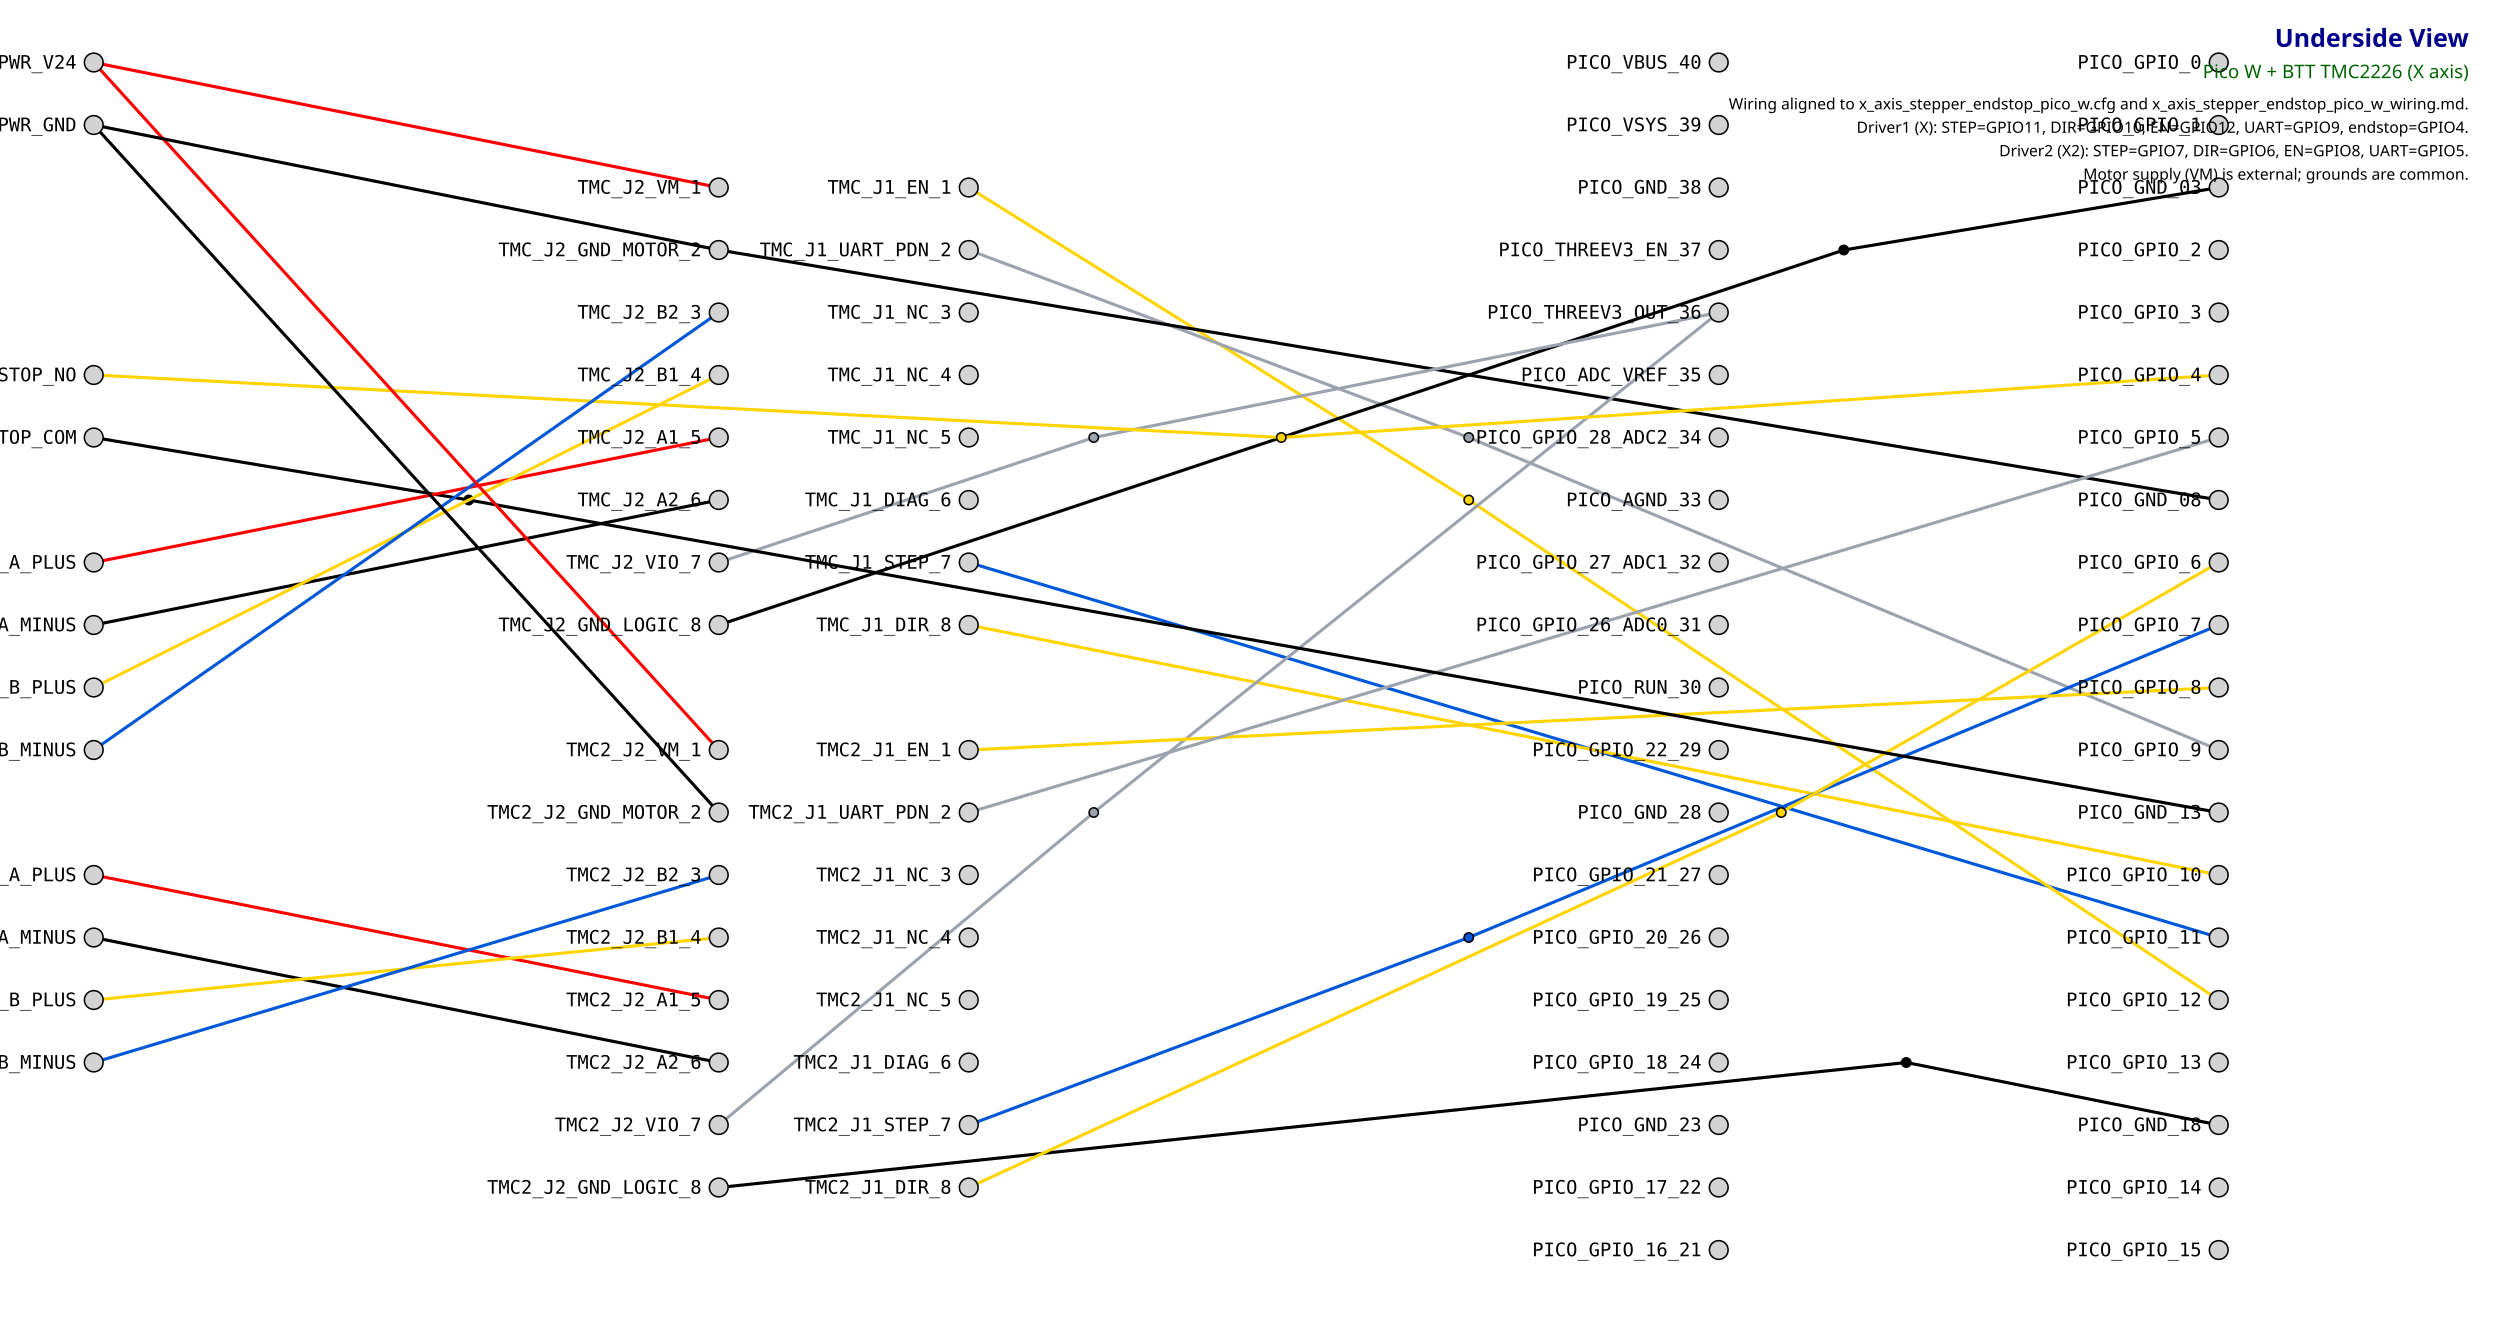
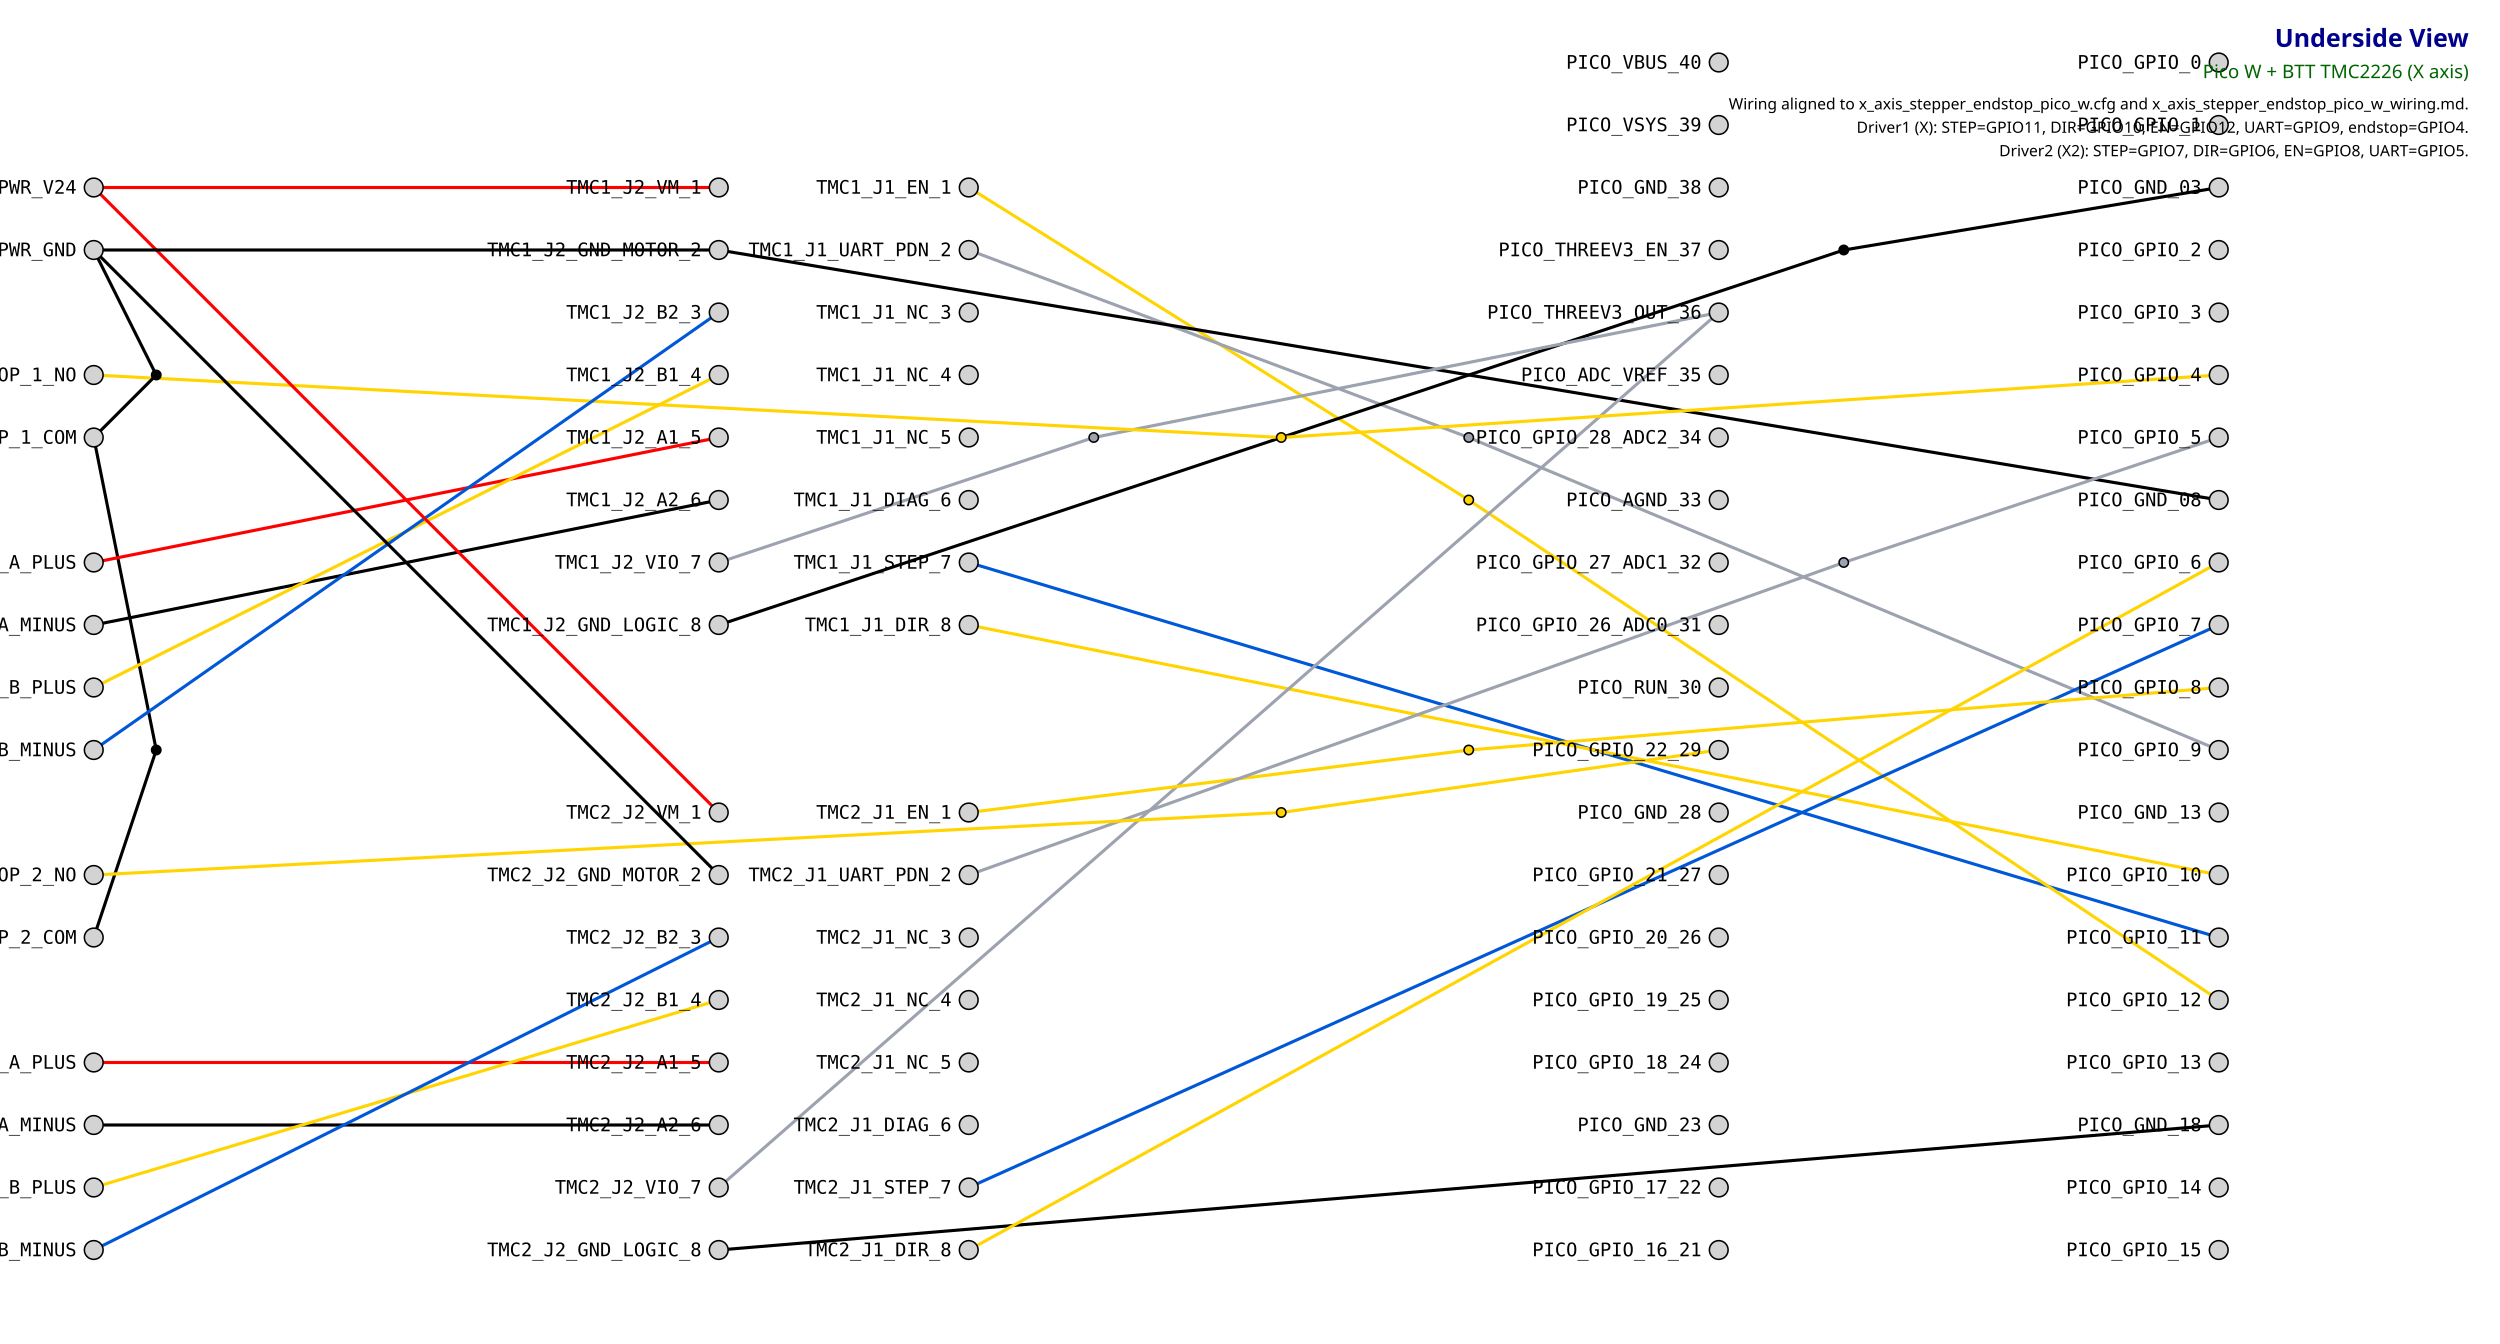
<svg xmlns="http://www.w3.org/2000/svg" viewBox="0 0 1600 860" width="100%" height="100%">
  <line x1="1420" y1="600" x2="620" y2="360" stroke="#0057d8" stroke-width="2" />
  <line x1="1420" y1="560" x2="620" y2="400" stroke="#ffd400" stroke-width="2" />
  <line x1="1420" y1="640" x2="940" y2="320" stroke="#ffd400" stroke-width="2" />
  <line x1="940" y1="320" x2="620" y2="120" stroke="#ffd400" stroke-width="2" />
  <circle cx="940" cy="320" r="3" fill="#ffd400" stroke="black" stroke-width="1" />
  <line x1="1420" y1="480" x2="940" y2="280" stroke="#9ca3af" stroke-width="2" />
  <line x1="940" y1="280" x2="620" y2="160" stroke="#9ca3af" stroke-width="2" />
  <circle cx="940" cy="280" r="3" fill="#9ca3af" stroke="black" stroke-width="1" />
  <line x1="1420" y1="120" x2="1180" y2="160" stroke="#000000" stroke-width="2" />
  <line x1="1180" y1="160" x2="460" y2="400" stroke="#000000" stroke-width="2" />
  <circle cx="1180" cy="160" r="3" fill="#000000" stroke="black" stroke-width="1" />
  <line x1="1420" y1="320" x2="460" y2="160" stroke="#000000" stroke-width="2" />
  <line x1="1100" y1="200" x2="700" y2="280" stroke="#9ca3af" stroke-width="2" />
  <line x1="700" y1="280" x2="460" y2="360" stroke="#9ca3af" stroke-width="2" />
  <circle cx="700" cy="280" r="3" fill="#9ca3af" stroke="black" stroke-width="1" />
-   <line x1="1420" y1="720" x2="1220" y2="680" stroke="#000000" stroke-width="2" />
-   <line x1="1220" y1="680" x2="460" y2="760" stroke="#000000" stroke-width="2" />
-   <circle cx="1220" cy="680" r="3" fill="#000000" stroke="black" stroke-width="1" />
-   <line x1="1100" y1="200" x2="700" y2="520" stroke="#9ca3af" stroke-width="2" />
-   <line x1="700" y1="520" x2="460" y2="720" stroke="#9ca3af" stroke-width="2" />
-   <circle cx="700" cy="520" r="3" fill="#9ca3af" stroke="black" stroke-width="1" />
-   <line x1="1420" y1="400" x2="940" y2="600" stroke="#0057d8" stroke-width="2" />
-   <line x1="940" y1="600" x2="620" y2="720" stroke="#0057d8" stroke-width="2" />
-   <circle cx="940" cy="600" r="3" fill="#0057d8" stroke="black" stroke-width="1" />
-   <line x1="1420" y1="360" x2="1140" y2="520" stroke="#ffd400" stroke-width="2" />
-   <line x1="1140" y1="520" x2="620" y2="760" stroke="#ffd400" stroke-width="2" />
-   <circle cx="1140" cy="520" r="3" fill="#ffd400" stroke="black" stroke-width="1" />
-   <line x1="1420" y1="440" x2="620" y2="480" stroke="#ffd400" stroke-width="2" />
-   <line x1="1420" y1="280" x2="620" y2="520" stroke="#9ca3af" stroke-width="2" />
+   <line x1="1420" y1="720" x2="460" y2="800" stroke="#000000" stroke-width="2" />
+   <line x1="1100" y1="200" x2="460" y2="760" stroke="#9ca3af" stroke-width="2" />
+   <line x1="1420" y1="400" x2="620" y2="760" stroke="#0057d8" stroke-width="2" />
+   <line x1="1420" y1="360" x2="620" y2="800" stroke="#ffd400" stroke-width="2" />
+   <line x1="1420" y1="440" x2="940" y2="480" stroke="#ffd400" stroke-width="2" />
+   <line x1="940" y1="480" x2="620" y2="520" stroke="#ffd400" stroke-width="2" />
+   <circle cx="940" cy="480" r="3" fill="#ffd400" stroke="black" stroke-width="1" />
+   <line x1="1420" y1="280" x2="1180" y2="360" stroke="#9ca3af" stroke-width="2" />
+   <line x1="1180" y1="360" x2="620" y2="560" stroke="#9ca3af" stroke-width="2" />
+   <circle cx="1180" cy="360" r="3" fill="#9ca3af" stroke="black" stroke-width="1" />
  <line x1="1420" y1="240" x2="820" y2="280" stroke="#ffd400" stroke-width="2" />
  <line x1="820" y1="280" x2="60" y2="240" stroke="#ffd400" stroke-width="2" />
  <circle cx="820" cy="280" r="3" fill="#ffd400" stroke="black" stroke-width="1" />
-   <line x1="1420" y1="520" x2="300" y2="320" stroke="#000000" stroke-width="2" />
-   <line x1="300" y1="320" x2="60" y2="280" stroke="#000000" stroke-width="2" />
-   <circle cx="300" cy="320" r="3" fill="#000000" stroke="black" stroke-width="1" />
+   <line x1="60" y1="160" x2="100" y2="240" stroke="#000000" stroke-width="2" />
+   <line x1="100" y1="240" x2="60" y2="280" stroke="#000000" stroke-width="2" />
+   <circle cx="100" cy="240" r="3" fill="#000000" stroke="black" stroke-width="1" />
+   <line x1="60" y1="280" x2="100" y2="480" stroke="#000000" stroke-width="2" />
+   <line x1="100" y1="480" x2="60" y2="600" stroke="#000000" stroke-width="2" />
+   <circle cx="100" cy="480" r="3" fill="#000000" stroke="black" stroke-width="1" />
+   <line x1="1100" y1="480" x2="820" y2="520" stroke="#ffd400" stroke-width="2" />
+   <line x1="820" y1="520" x2="60" y2="560" stroke="#ffd400" stroke-width="2" />
+   <circle cx="820" cy="520" r="3" fill="#ffd400" stroke="black" stroke-width="1" />
  <line x1="60" y1="360" x2="460" y2="280" stroke="#ff0000" stroke-width="2" />
  <line x1="60" y1="400" x2="460" y2="320" stroke="#000000" stroke-width="2" />
  <line x1="60" y1="440" x2="460" y2="240" stroke="#ffd400" stroke-width="2" />
  <line x1="60" y1="480" x2="460" y2="200" stroke="#0057d8" stroke-width="2" />
-   <line x1="60" y1="560" x2="460" y2="640" stroke="#ff0000" stroke-width="2" />
-   <line x1="60" y1="600" x2="460" y2="680" stroke="#000000" stroke-width="2" />
-   <line x1="60" y1="640" x2="460" y2="600" stroke="#ffd400" stroke-width="2" />
-   <line x1="60" y1="680" x2="460" y2="560" stroke="#0057d8" stroke-width="2" />
-   <line x1="60" y1="40" x2="460" y2="120" stroke="#ff0000" stroke-width="2" />
-   <line x1="60" y1="40" x2="460" y2="480" stroke="#ff0000" stroke-width="2" />
-   <line x1="60" y1="80" x2="460" y2="160" stroke="#000000" stroke-width="2" />
-   <line x1="60" y1="80" x2="460" y2="520" stroke="#000000" stroke-width="2" />
+   <line x1="60" y1="680" x2="460" y2="680" stroke="#ff0000" stroke-width="2" />
+   <line x1="60" y1="720" x2="460" y2="720" stroke="#000000" stroke-width="2" />
+   <line x1="60" y1="760" x2="460" y2="640" stroke="#ffd400" stroke-width="2" />
+   <line x1="60" y1="800" x2="460" y2="600" stroke="#0057d8" stroke-width="2" />
+   <line x1="60" y1="120" x2="460" y2="120" stroke="#ff0000" stroke-width="2" />
+   <line x1="60" y1="120" x2="460" y2="520" stroke="#ff0000" stroke-width="2" />
+   <line x1="60" y1="160" x2="460" y2="160" stroke="#000000" stroke-width="2" />
+   <line x1="60" y1="160" x2="460" y2="560" stroke="#000000" stroke-width="2" />
  <circle cx="1420" cy="40" r="6" fill="lightgray" stroke="black" />
  <text x="1409" y="44" font-size="12px" font-family="monospace" text-anchor="end">PICO_GPIO_0</text>
  <circle cx="1420" cy="80" r="6" fill="lightgray" stroke="black" />
  <text x="1409" y="84" font-size="12px" font-family="monospace" text-anchor="end">PICO_GPIO_1</text>
  <circle cx="1420" cy="120" r="6" fill="lightgray" stroke="black" />
  <text x="1409" y="124" font-size="12px" font-family="monospace" text-anchor="end">PICO_GND_03</text>
  <circle cx="1420" cy="160" r="6" fill="lightgray" stroke="black" />
  <text x="1409" y="164" font-size="12px" font-family="monospace" text-anchor="end">PICO_GPIO_2</text>
  <circle cx="1420" cy="200" r="6" fill="lightgray" stroke="black" />
  <text x="1409" y="204" font-size="12px" font-family="monospace" text-anchor="end">PICO_GPIO_3</text>
  <circle cx="1420" cy="240" r="6" fill="lightgray" stroke="black" />
  <text x="1409" y="244" font-size="12px" font-family="monospace" text-anchor="end">PICO_GPIO_4</text>
  <circle cx="1420" cy="280" r="6" fill="lightgray" stroke="black" />
  <text x="1409" y="284" font-size="12px" font-family="monospace" text-anchor="end">PICO_GPIO_5</text>
  <circle cx="1420" cy="320" r="6" fill="lightgray" stroke="black" />
  <text x="1409" y="324" font-size="12px" font-family="monospace" text-anchor="end">PICO_GND_08</text>
  <circle cx="1420" cy="360" r="6" fill="lightgray" stroke="black" />
  <text x="1409" y="364" font-size="12px" font-family="monospace" text-anchor="end">PICO_GPIO_6</text>
  <circle cx="1420" cy="400" r="6" fill="lightgray" stroke="black" />
  <text x="1409" y="404" font-size="12px" font-family="monospace" text-anchor="end">PICO_GPIO_7</text>
  <circle cx="1420" cy="440" r="6" fill="lightgray" stroke="black" />
  <text x="1409" y="444" font-size="12px" font-family="monospace" text-anchor="end">PICO_GPIO_8</text>
  <circle cx="1420" cy="480" r="6" fill="lightgray" stroke="black" />
  <text x="1409" y="484" font-size="12px" font-family="monospace" text-anchor="end">PICO_GPIO_9</text>
  <circle cx="1420" cy="520" r="6" fill="lightgray" stroke="black" />
  <text x="1409" y="524" font-size="12px" font-family="monospace" text-anchor="end">PICO_GND_13</text>
  <circle cx="1420" cy="560" r="6" fill="lightgray" stroke="black" />
  <text x="1409" y="564" font-size="12px" font-family="monospace" text-anchor="end">PICO_GPIO_10</text>
  <circle cx="1420" cy="600" r="6" fill="lightgray" stroke="black" />
  <text x="1409" y="604" font-size="12px" font-family="monospace" text-anchor="end">PICO_GPIO_11</text>
  <circle cx="1420" cy="640" r="6" fill="lightgray" stroke="black" />
  <text x="1409" y="644" font-size="12px" font-family="monospace" text-anchor="end">PICO_GPIO_12</text>
  <circle cx="1420" cy="680" r="6" fill="lightgray" stroke="black" />
  <text x="1409" y="684" font-size="12px" font-family="monospace" text-anchor="end">PICO_GPIO_13</text>
  <circle cx="1420" cy="720" r="6" fill="lightgray" stroke="black" />
  <text x="1409" y="724" font-size="12px" font-family="monospace" text-anchor="end">PICO_GND_18</text>
  <circle cx="1420" cy="760" r="6" fill="lightgray" stroke="black" />
  <text x="1409" y="764" font-size="12px" font-family="monospace" text-anchor="end">PICO_GPIO_14</text>
  <circle cx="1420" cy="800" r="6" fill="lightgray" stroke="black" />
  <text x="1409" y="804" font-size="12px" font-family="monospace" text-anchor="end">PICO_GPIO_15</text>
  <circle cx="1100" cy="40" r="6" fill="lightgray" stroke="black" />
  <text x="1089" y="44" font-size="12px" font-family="monospace" text-anchor="end">PICO_VBUS_40</text>
  <circle cx="1100" cy="80" r="6" fill="lightgray" stroke="black" />
  <text x="1089" y="84" font-size="12px" font-family="monospace" text-anchor="end">PICO_VSYS_39</text>
  <circle cx="1100" cy="120" r="6" fill="lightgray" stroke="black" />
  <text x="1089" y="124" font-size="12px" font-family="monospace" text-anchor="end">PICO_GND_38</text>
  <circle cx="1100" cy="160" r="6" fill="lightgray" stroke="black" />
  <text x="1089" y="164" font-size="12px" font-family="monospace" text-anchor="end">PICO_THREEV3_EN_37</text>
  <circle cx="1100" cy="200" r="6" fill="lightgray" stroke="black" />
  <text x="1089" y="204" font-size="12px" font-family="monospace" text-anchor="end">PICO_THREEV3_OUT_36</text>
  <circle cx="1100" cy="240" r="6" fill="lightgray" stroke="black" />
  <text x="1089" y="244" font-size="12px" font-family="monospace" text-anchor="end">PICO_ADC_VREF_35</text>
  <circle cx="1100" cy="280" r="6" fill="lightgray" stroke="black" />
  <text x="1089" y="284" font-size="12px" font-family="monospace" text-anchor="end">PICO_GPIO_28_ADC2_34</text>
  <circle cx="1100" cy="320" r="6" fill="lightgray" stroke="black" />
  <text x="1089" y="324" font-size="12px" font-family="monospace" text-anchor="end">PICO_AGND_33</text>
  <circle cx="1100" cy="360" r="6" fill="lightgray" stroke="black" />
  <text x="1089" y="364" font-size="12px" font-family="monospace" text-anchor="end">PICO_GPIO_27_ADC1_32</text>
  <circle cx="1100" cy="400" r="6" fill="lightgray" stroke="black" />
  <text x="1089" y="404" font-size="12px" font-family="monospace" text-anchor="end">PICO_GPIO_26_ADC0_31</text>
  <circle cx="1100" cy="440" r="6" fill="lightgray" stroke="black" />
  <text x="1089" y="444" font-size="12px" font-family="monospace" text-anchor="end">PICO_RUN_30</text>
  <circle cx="1100" cy="480" r="6" fill="lightgray" stroke="black" />
  <text x="1089" y="484" font-size="12px" font-family="monospace" text-anchor="end">PICO_GPIO_22_29</text>
  <circle cx="1100" cy="520" r="6" fill="lightgray" stroke="black" />
  <text x="1089" y="524" font-size="12px" font-family="monospace" text-anchor="end">PICO_GND_28</text>
  <circle cx="1100" cy="560" r="6" fill="lightgray" stroke="black" />
  <text x="1089" y="564" font-size="12px" font-family="monospace" text-anchor="end">PICO_GPIO_21_27</text>
  <circle cx="1100" cy="600" r="6" fill="lightgray" stroke="black" />
  <text x="1089" y="604" font-size="12px" font-family="monospace" text-anchor="end">PICO_GPIO_20_26</text>
  <circle cx="1100" cy="640" r="6" fill="lightgray" stroke="black" />
  <text x="1089" y="644" font-size="12px" font-family="monospace" text-anchor="end">PICO_GPIO_19_25</text>
  <circle cx="1100" cy="680" r="6" fill="lightgray" stroke="black" />
  <text x="1089" y="684" font-size="12px" font-family="monospace" text-anchor="end">PICO_GPIO_18_24</text>
  <circle cx="1100" cy="720" r="6" fill="lightgray" stroke="black" />
  <text x="1089" y="724" font-size="12px" font-family="monospace" text-anchor="end">PICO_GND_23</text>
  <circle cx="1100" cy="760" r="6" fill="lightgray" stroke="black" />
  <text x="1089" y="764" font-size="12px" font-family="monospace" text-anchor="end">PICO_GPIO_17_22</text>
  <circle cx="1100" cy="800" r="6" fill="lightgray" stroke="black" />
  <text x="1089" y="804" font-size="12px" font-family="monospace" text-anchor="end">PICO_GPIO_16_21</text>
  <circle cx="620" cy="120" r="6" fill="lightgray" stroke="black" />
-   <text x="609" y="124" font-size="12px" font-family="monospace" text-anchor="end">TMC_J1_EN_1</text>
+   <text x="609" y="124" font-size="12px" font-family="monospace" text-anchor="end">TMC1_J1_EN_1</text>
  <circle cx="620" cy="160" r="6" fill="lightgray" stroke="black" />
-   <text x="609" y="164" font-size="12px" font-family="monospace" text-anchor="end">TMC_J1_UART_PDN_2</text>
+   <text x="609" y="164" font-size="12px" font-family="monospace" text-anchor="end">TMC1_J1_UART_PDN_2</text>
  <circle cx="620" cy="200" r="6" fill="lightgray" stroke="black" />
-   <text x="609" y="204" font-size="12px" font-family="monospace" text-anchor="end">TMC_J1_NC_3</text>
+   <text x="609" y="204" font-size="12px" font-family="monospace" text-anchor="end">TMC1_J1_NC_3</text>
  <circle cx="620" cy="240" r="6" fill="lightgray" stroke="black" />
-   <text x="609" y="244" font-size="12px" font-family="monospace" text-anchor="end">TMC_J1_NC_4</text>
+   <text x="609" y="244" font-size="12px" font-family="monospace" text-anchor="end">TMC1_J1_NC_4</text>
  <circle cx="620" cy="280" r="6" fill="lightgray" stroke="black" />
-   <text x="609" y="284" font-size="12px" font-family="monospace" text-anchor="end">TMC_J1_NC_5</text>
+   <text x="609" y="284" font-size="12px" font-family="monospace" text-anchor="end">TMC1_J1_NC_5</text>
  <circle cx="620" cy="320" r="6" fill="lightgray" stroke="black" />
-   <text x="609" y="324" font-size="12px" font-family="monospace" text-anchor="end">TMC_J1_DIAG_6</text>
+   <text x="609" y="324" font-size="12px" font-family="monospace" text-anchor="end">TMC1_J1_DIAG_6</text>
  <circle cx="620" cy="360" r="6" fill="lightgray" stroke="black" />
-   <text x="609" y="364" font-size="12px" font-family="monospace" text-anchor="end">TMC_J1_STEP_7</text>
+   <text x="609" y="364" font-size="12px" font-family="monospace" text-anchor="end">TMC1_J1_STEP_7</text>
  <circle cx="620" cy="400" r="6" fill="lightgray" stroke="black" />
-   <text x="609" y="404" font-size="12px" font-family="monospace" text-anchor="end">TMC_J1_DIR_8</text>
+   <text x="609" y="404" font-size="12px" font-family="monospace" text-anchor="end">TMC1_J1_DIR_8</text>
  <circle cx="460" cy="120" r="6" fill="lightgray" stroke="black" />
-   <text x="449" y="124" font-size="12px" font-family="monospace" text-anchor="end">TMC_J2_VM_1</text>
+   <text x="449" y="124" font-size="12px" font-family="monospace" text-anchor="end">TMC1_J2_VM_1</text>
  <circle cx="460" cy="160" r="6" fill="lightgray" stroke="black" />
-   <text x="449" y="164" font-size="12px" font-family="monospace" text-anchor="end">TMC_J2_GND_MOTOR_2</text>
+   <text x="449" y="164" font-size="12px" font-family="monospace" text-anchor="end">TMC1_J2_GND_MOTOR_2</text>
  <circle cx="460" cy="200" r="6" fill="lightgray" stroke="black" />
-   <text x="449" y="204" font-size="12px" font-family="monospace" text-anchor="end">TMC_J2_B2_3</text>
+   <text x="449" y="204" font-size="12px" font-family="monospace" text-anchor="end">TMC1_J2_B2_3</text>
  <circle cx="460" cy="240" r="6" fill="lightgray" stroke="black" />
-   <text x="449" y="244" font-size="12px" font-family="monospace" text-anchor="end">TMC_J2_B1_4</text>
+   <text x="449" y="244" font-size="12px" font-family="monospace" text-anchor="end">TMC1_J2_B1_4</text>
  <circle cx="460" cy="280" r="6" fill="lightgray" stroke="black" />
-   <text x="449" y="284" font-size="12px" font-family="monospace" text-anchor="end">TMC_J2_A1_5</text>
+   <text x="449" y="284" font-size="12px" font-family="monospace" text-anchor="end">TMC1_J2_A1_5</text>
  <circle cx="460" cy="320" r="6" fill="lightgray" stroke="black" />
-   <text x="449" y="324" font-size="12px" font-family="monospace" text-anchor="end">TMC_J2_A2_6</text>
+   <text x="449" y="324" font-size="12px" font-family="monospace" text-anchor="end">TMC1_J2_A2_6</text>
  <circle cx="460" cy="360" r="6" fill="lightgray" stroke="black" />
-   <text x="449" y="364" font-size="12px" font-family="monospace" text-anchor="end">TMC_J2_VIO_7</text>
+   <text x="449" y="364" font-size="12px" font-family="monospace" text-anchor="end">TMC1_J2_VIO_7</text>
  <circle cx="460" cy="400" r="6" fill="lightgray" stroke="black" />
-   <text x="449" y="404" font-size="12px" font-family="monospace" text-anchor="end">TMC_J2_GND_LOGIC_8</text>
-   <circle cx="620" cy="480" r="6" fill="lightgray" stroke="black" />
-   <text x="609" y="484" font-size="12px" font-family="monospace" text-anchor="end">TMC2_J1_EN_1</text>
+   <text x="449" y="404" font-size="12px" font-family="monospace" text-anchor="end">TMC1_J2_GND_LOGIC_8</text>
  <circle cx="620" cy="520" r="6" fill="lightgray" stroke="black" />
-   <text x="609" y="524" font-size="12px" font-family="monospace" text-anchor="end">TMC2_J1_UART_PDN_2</text>
+   <text x="609" y="524" font-size="12px" font-family="monospace" text-anchor="end">TMC2_J1_EN_1</text>
  <circle cx="620" cy="560" r="6" fill="lightgray" stroke="black" />
-   <text x="609" y="564" font-size="12px" font-family="monospace" text-anchor="end">TMC2_J1_NC_3</text>
+   <text x="609" y="564" font-size="12px" font-family="monospace" text-anchor="end">TMC2_J1_UART_PDN_2</text>
  <circle cx="620" cy="600" r="6" fill="lightgray" stroke="black" />
-   <text x="609" y="604" font-size="12px" font-family="monospace" text-anchor="end">TMC2_J1_NC_4</text>
+   <text x="609" y="604" font-size="12px" font-family="monospace" text-anchor="end">TMC2_J1_NC_3</text>
  <circle cx="620" cy="640" r="6" fill="lightgray" stroke="black" />
-   <text x="609" y="644" font-size="12px" font-family="monospace" text-anchor="end">TMC2_J1_NC_5</text>
+   <text x="609" y="644" font-size="12px" font-family="monospace" text-anchor="end">TMC2_J1_NC_4</text>
  <circle cx="620" cy="680" r="6" fill="lightgray" stroke="black" />
-   <text x="609" y="684" font-size="12px" font-family="monospace" text-anchor="end">TMC2_J1_DIAG_6</text>
+   <text x="609" y="684" font-size="12px" font-family="monospace" text-anchor="end">TMC2_J1_NC_5</text>
  <circle cx="620" cy="720" r="6" fill="lightgray" stroke="black" />
-   <text x="609" y="724" font-size="12px" font-family="monospace" text-anchor="end">TMC2_J1_STEP_7</text>
+   <text x="609" y="724" font-size="12px" font-family="monospace" text-anchor="end">TMC2_J1_DIAG_6</text>
  <circle cx="620" cy="760" r="6" fill="lightgray" stroke="black" />
-   <text x="609" y="764" font-size="12px" font-family="monospace" text-anchor="end">TMC2_J1_DIR_8</text>
-   <circle cx="460" cy="480" r="6" fill="lightgray" stroke="black" />
-   <text x="449" y="484" font-size="12px" font-family="monospace" text-anchor="end">TMC2_J2_VM_1</text>
+   <text x="609" y="764" font-size="12px" font-family="monospace" text-anchor="end">TMC2_J1_STEP_7</text>
+   <circle cx="620" cy="800" r="6" fill="lightgray" stroke="black" />
+   <text x="609" y="804" font-size="12px" font-family="monospace" text-anchor="end">TMC2_J1_DIR_8</text>
  <circle cx="460" cy="520" r="6" fill="lightgray" stroke="black" />
-   <text x="449" y="524" font-size="12px" font-family="monospace" text-anchor="end">TMC2_J2_GND_MOTOR_2</text>
+   <text x="449" y="524" font-size="12px" font-family="monospace" text-anchor="end">TMC2_J2_VM_1</text>
  <circle cx="460" cy="560" r="6" fill="lightgray" stroke="black" />
-   <text x="449" y="564" font-size="12px" font-family="monospace" text-anchor="end">TMC2_J2_B2_3</text>
+   <text x="449" y="564" font-size="12px" font-family="monospace" text-anchor="end">TMC2_J2_GND_MOTOR_2</text>
  <circle cx="460" cy="600" r="6" fill="lightgray" stroke="black" />
-   <text x="449" y="604" font-size="12px" font-family="monospace" text-anchor="end">TMC2_J2_B1_4</text>
+   <text x="449" y="604" font-size="12px" font-family="monospace" text-anchor="end">TMC2_J2_B2_3</text>
  <circle cx="460" cy="640" r="6" fill="lightgray" stroke="black" />
-   <text x="449" y="644" font-size="12px" font-family="monospace" text-anchor="end">TMC2_J2_A1_5</text>
+   <text x="449" y="644" font-size="12px" font-family="monospace" text-anchor="end">TMC2_J2_B1_4</text>
  <circle cx="460" cy="680" r="6" fill="lightgray" stroke="black" />
-   <text x="449" y="684" font-size="12px" font-family="monospace" text-anchor="end">TMC2_J2_A2_6</text>
+   <text x="449" y="684" font-size="12px" font-family="monospace" text-anchor="end">TMC2_J2_A1_5</text>
  <circle cx="460" cy="720" r="6" fill="lightgray" stroke="black" />
-   <text x="449" y="724" font-size="12px" font-family="monospace" text-anchor="end">TMC2_J2_VIO_7</text>
+   <text x="449" y="724" font-size="12px" font-family="monospace" text-anchor="end">TMC2_J2_A2_6</text>
  <circle cx="460" cy="760" r="6" fill="lightgray" stroke="black" />
-   <text x="449" y="764" font-size="12px" font-family="monospace" text-anchor="end">TMC2_J2_GND_LOGIC_8</text>
+   <text x="449" y="764" font-size="12px" font-family="monospace" text-anchor="end">TMC2_J2_VIO_7</text>
+   <circle cx="460" cy="800" r="6" fill="lightgray" stroke="black" />
+   <text x="449" y="804" font-size="12px" font-family="monospace" text-anchor="end">TMC2_J2_GND_LOGIC_8</text>
  <circle cx="60" cy="240" r="6" fill="lightgray" stroke="black" />
-   <text x="49" y="244" font-size="12px" font-family="monospace" text-anchor="end">ENDSTOP_NO</text>
+   <text x="49" y="244" font-size="12px" font-family="monospace" text-anchor="end">ENDSTOP_1_NO</text>
  <circle cx="60" cy="280" r="6" fill="lightgray" stroke="black" />
-   <text x="49" y="284" font-size="12px" font-family="monospace" text-anchor="end">ENDSTOP_COM</text>
+   <text x="49" y="284" font-size="12px" font-family="monospace" text-anchor="end">ENDSTOP_1_COM</text>
  <circle cx="60" cy="360" r="6" fill="lightgray" stroke="black" />
-   <text x="49" y="364" font-size="12px" font-family="monospace" text-anchor="end">MOTOR_A_PLUS</text>
+   <text x="49" y="364" font-size="12px" font-family="monospace" text-anchor="end">MOTOR_1_A_PLUS</text>
  <circle cx="60" cy="400" r="6" fill="lightgray" stroke="black" />
-   <text x="49" y="404" font-size="12px" font-family="monospace" text-anchor="end">MOTOR_A_MINUS</text>
+   <text x="49" y="404" font-size="12px" font-family="monospace" text-anchor="end">MOTOR_1_A_MINUS</text>
  <circle cx="60" cy="440" r="6" fill="lightgray" stroke="black" />
-   <text x="49" y="444" font-size="12px" font-family="monospace" text-anchor="end">MOTOR_B_PLUS</text>
+   <text x="49" y="444" font-size="12px" font-family="monospace" text-anchor="end">MOTOR_1_B_PLUS</text>
  <circle cx="60" cy="480" r="6" fill="lightgray" stroke="black" />
-   <text x="49" y="484" font-size="12px" font-family="monospace" text-anchor="end">MOTOR_B_MINUS</text>
+   <text x="49" y="484" font-size="12px" font-family="monospace" text-anchor="end">MOTOR_1_B_MINUS</text>
  <circle cx="60" cy="560" r="6" fill="lightgray" stroke="black" />
-   <text x="49" y="564" font-size="12px" font-family="monospace" text-anchor="end">MOTOR2_A_PLUS</text>
+   <text x="49" y="564" font-size="12px" font-family="monospace" text-anchor="end">ENDSTOP_2_NO</text>
  <circle cx="60" cy="600" r="6" fill="lightgray" stroke="black" />
-   <text x="49" y="604" font-size="12px" font-family="monospace" text-anchor="end">MOTOR2_A_MINUS</text>
-   <circle cx="60" cy="640" r="6" fill="lightgray" stroke="black" />
-   <text x="49" y="644" font-size="12px" font-family="monospace" text-anchor="end">MOTOR2_B_PLUS</text>
+   <text x="49" y="604" font-size="12px" font-family="monospace" text-anchor="end">ENDSTOP_2_COM</text>
  <circle cx="60" cy="680" r="6" fill="lightgray" stroke="black" />
-   <text x="49" y="684" font-size="12px" font-family="monospace" text-anchor="end">MOTOR2_B_MINUS</text>
-   <circle cx="60" cy="40" r="6" fill="lightgray" stroke="black" />
-   <text x="49" y="44" font-size="12px" font-family="monospace" text-anchor="end">PWR_V24</text>
-   <circle cx="60" cy="80" r="6" fill="lightgray" stroke="black" />
-   <text x="49" y="84" font-size="12px" font-family="monospace" text-anchor="end">PWR_GND</text>
+   <text x="49" y="684" font-size="12px" font-family="monospace" text-anchor="end">MOTOR_2_A_PLUS</text>
+   <circle cx="60" cy="720" r="6" fill="lightgray" stroke="black" />
+   <text x="49" y="724" font-size="12px" font-family="monospace" text-anchor="end">MOTOR_2_A_MINUS</text>
+   <circle cx="60" cy="760" r="6" fill="lightgray" stroke="black" />
+   <text x="49" y="764" font-size="12px" font-family="monospace" text-anchor="end">MOTOR_2_B_PLUS</text>
+   <circle cx="60" cy="800" r="6" fill="lightgray" stroke="black" />
+   <text x="49" y="804" font-size="12px" font-family="monospace" text-anchor="end">MOTOR_2_B_MINUS</text>
+   <circle cx="60" cy="120" r="6" fill="lightgray" stroke="black" />
+   <text x="49" y="124" font-size="12px" font-family="monospace" text-anchor="end">PWR_V24</text>
+   <circle cx="60" cy="160" r="6" fill="lightgray" stroke="black" />
+   <text x="49" y="164" font-size="12px" font-family="monospace" text-anchor="end">PWR_GND</text>
  <text x="1580" y="30" font-size="16px" font-family="sans-serif" font-weight="bold" text-anchor="end" fill="darkblue">Underside View</text>
  <text x="1580" y="50" font-size="12px" font-family="sans-serif" text-anchor="end" fill="darkgreen">Pico W + BTT TMC2226 (X axis)</text>
  <text x="1580" y="70" font-size="10px" font-family="sans-serif" text-anchor="end" fill="black">Wiring aligned to x_axis_stepper_endstop_pico_w.cfg and x_axis_stepper_endstop_pico_w_wiring.md.</text>
  <text x="1580" y="85" font-size="10px" font-family="sans-serif" text-anchor="end" fill="black">Driver1 (X): STEP=GPIO11, DIR=GPIO10, EN=GPIO12, UART=GPIO9, endstop=GPIO4.</text>
  <text x="1580" y="100" font-size="10px" font-family="sans-serif" text-anchor="end" fill="black">Driver2 (X2): STEP=GPIO7, DIR=GPIO6, EN=GPIO8, UART=GPIO5.</text>
-   <text x="1580" y="115" font-size="10px" font-family="sans-serif" text-anchor="end" fill="black">Motor supply (VM) is external; grounds are common.</text>
</svg>
